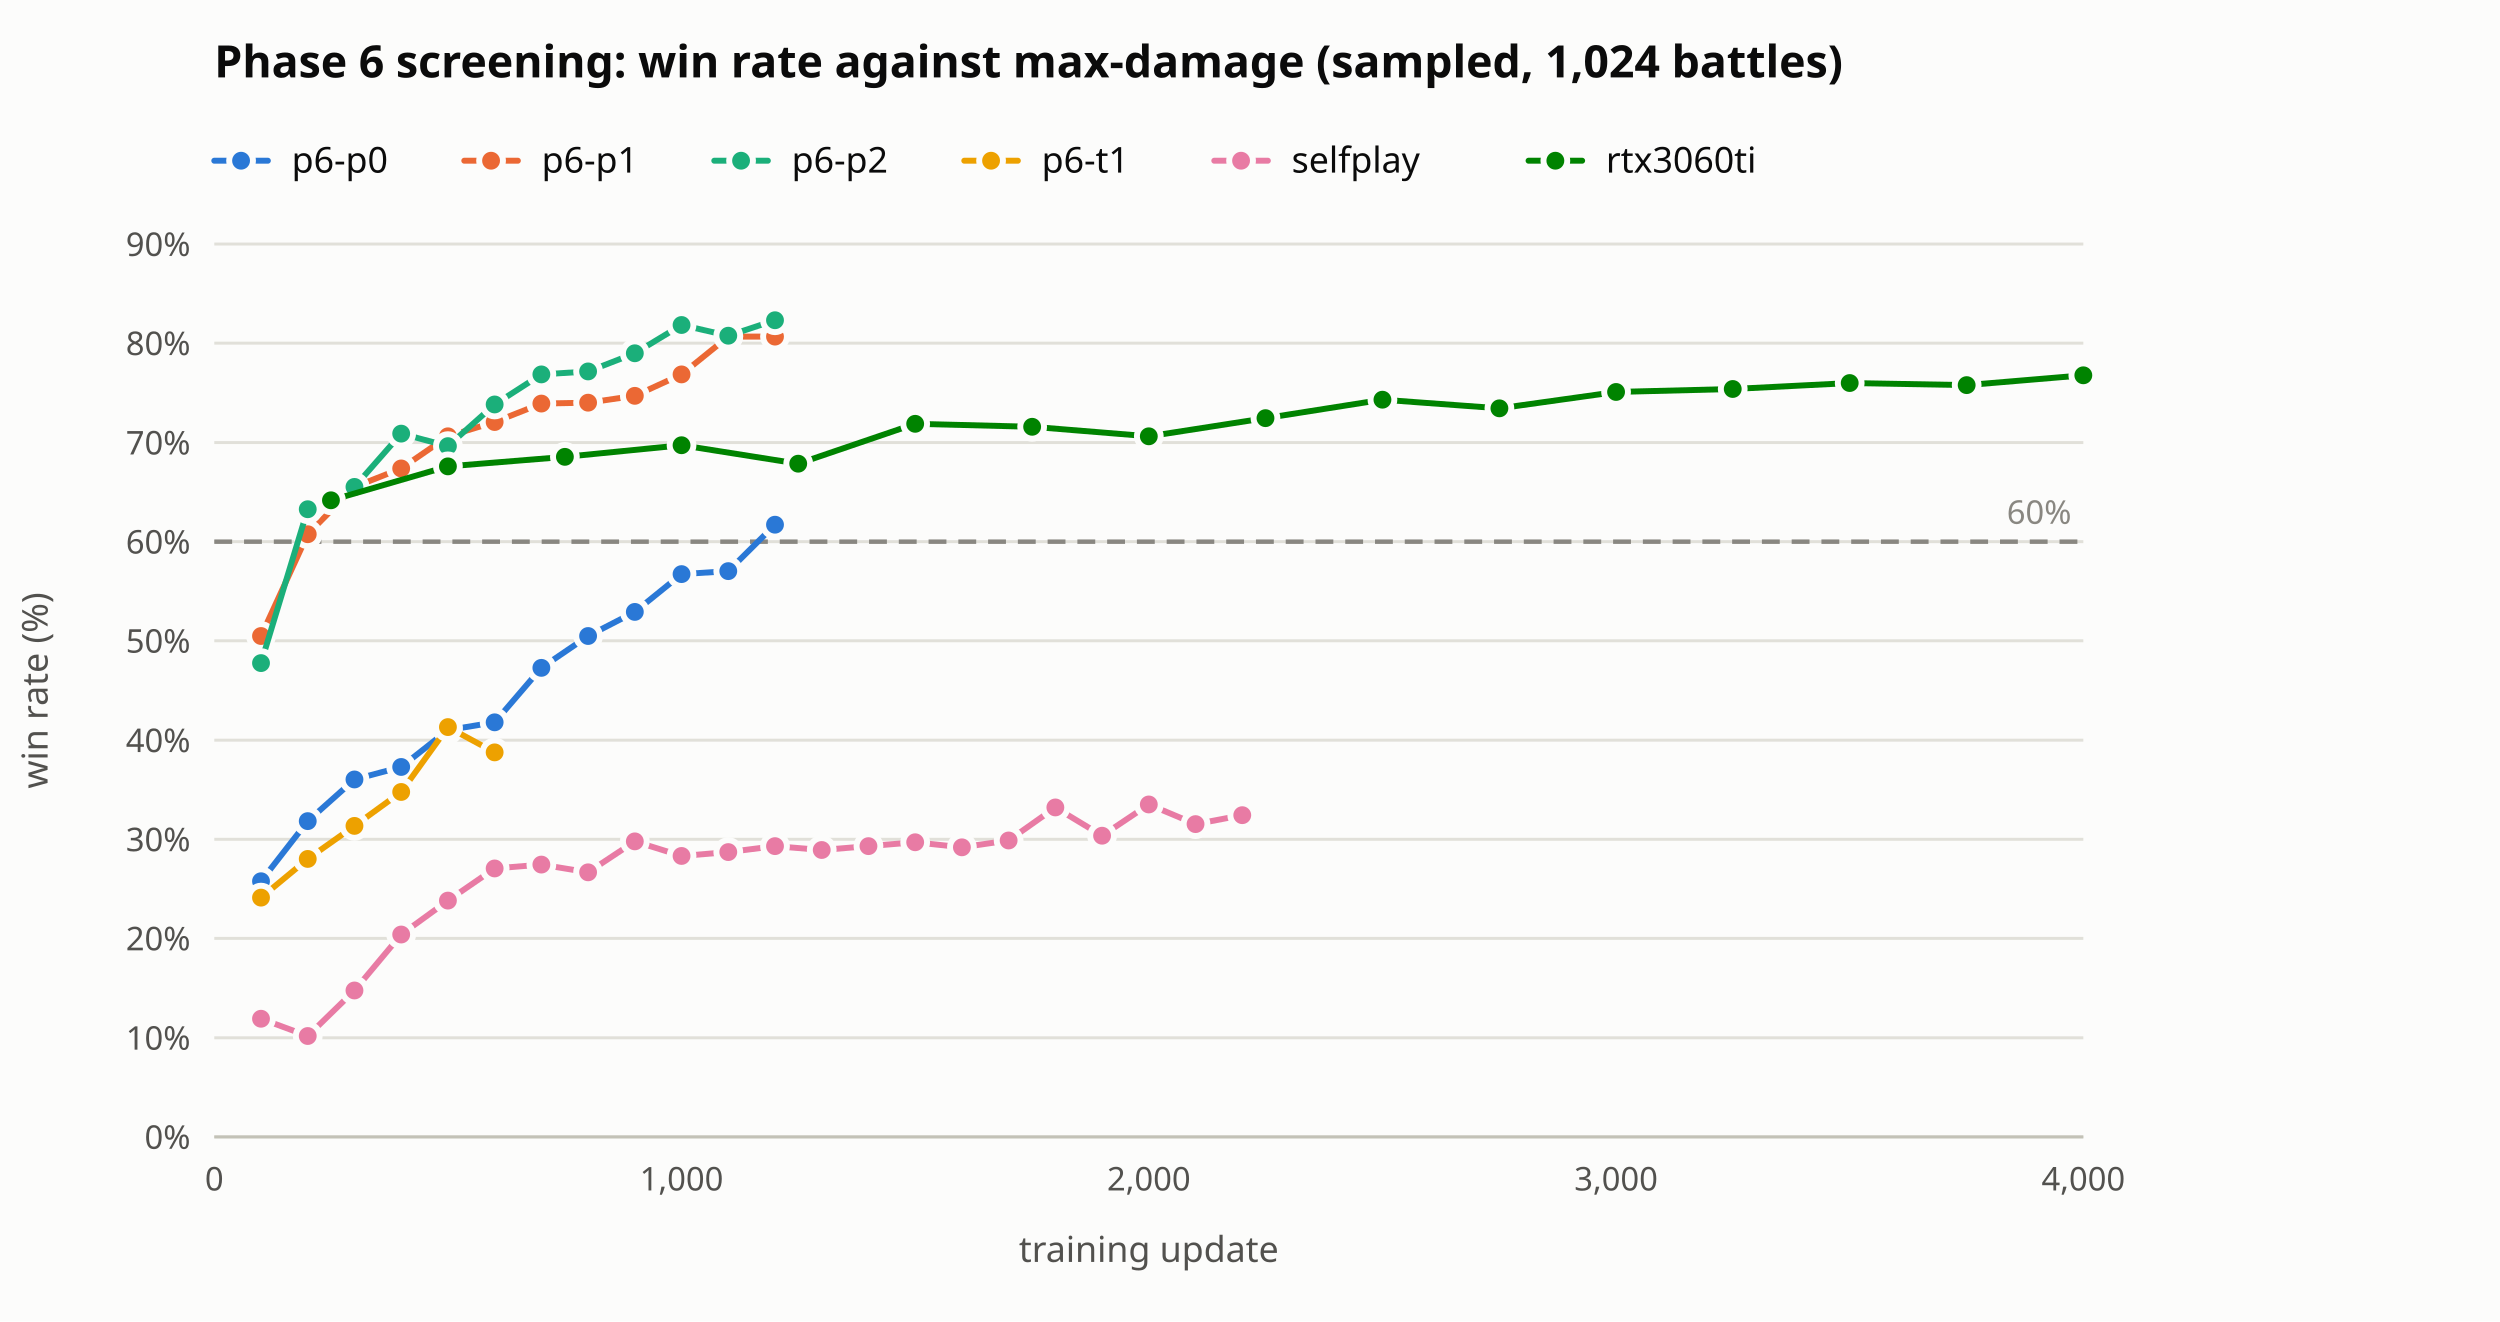
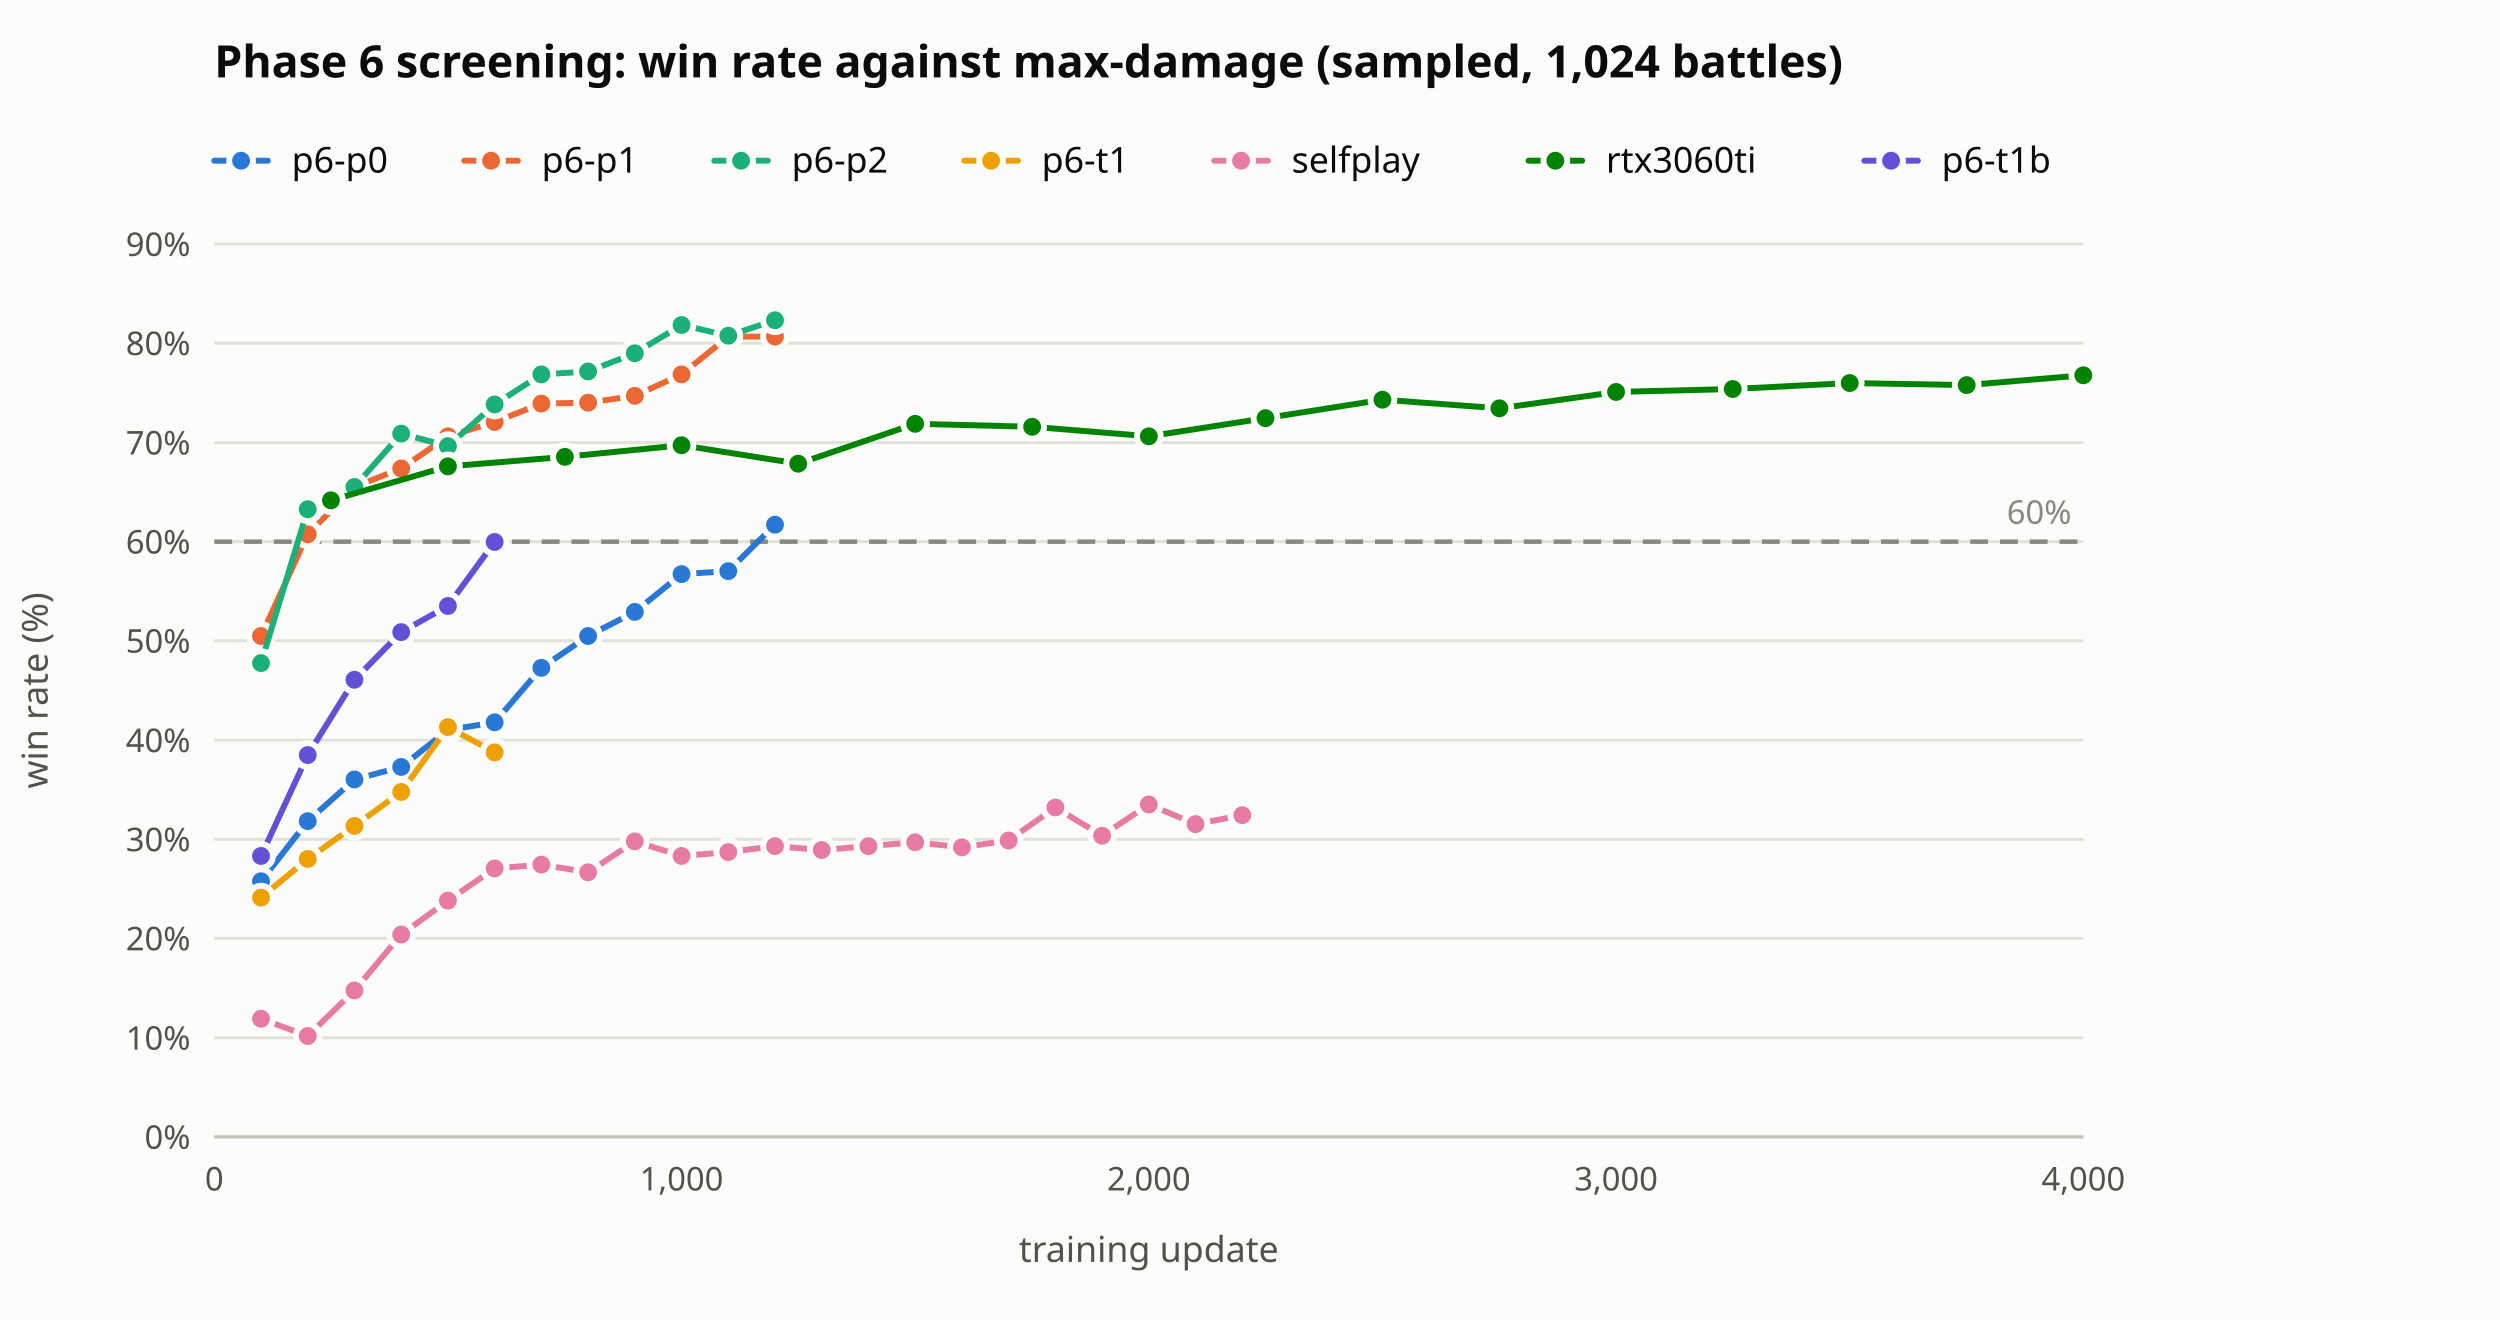
<svg xmlns="http://www.w3.org/2000/svg" width="840" height="444" viewBox="0 0 840 444" role="img">
  <style>text { font-family: system-ui, "Segoe UI", sans-serif; } .line { fill: none; stroke-width: 2; stroke-linecap: round; stroke-linejoin: round; } .train { fill: none; stroke-width: 1.25; stroke-linecap: round; stroke-linejoin: round; opacity: 0.5; } .surface { fill: #fcfcfb; } .primary { fill: #0b0b0b; } .secondary { fill: #52514e; } .muted { fill: #898781; } .grid { stroke: #e1e0d9; stroke-width: 1; } .axis { stroke: #c3c2b7; stroke-width: 1; } .ring { stroke: #fcfcfb; stroke-width: 2; } .ref { stroke: #898781; stroke-width: 1.5; stroke-dasharray: 6 4; } .k0 { stroke: #2a78d6; } .f0 { fill: #2a78d6; } .k1 { stroke: #eb6834; } .f1 { fill: #eb6834; } .k2 { stroke: #1baf7a; } .f2 { fill: #1baf7a; } .k3 { stroke: #eda100; } .f3 { fill: #eda100; } .k4 { stroke: #e87ba4; } .f4 { fill: #e87ba4; } .k5 { stroke: #008300; } .f5 { fill: #008300; } .k6 { stroke: #6250d6; } .f6 { fill: #6250d6; } .k7 { stroke: #e34948; } .f7 { fill: #e34948; } @media (prefers-color-scheme: dark) { .surface { fill: #1a1a19; } .primary { fill: #f0efec; } .secondary { fill: #c3c2b7; } .muted { fill: #898781; } .grid { stroke: #2c2c2a; stroke-width: 1; } .axis { stroke: #383835; stroke-width: 1; } .ring { stroke: #1a1a19; stroke-width: 2; } .ref { stroke: #898781; stroke-width: 1.5; stroke-dasharray: 6 4; } .k0 { stroke: #3987e5; } .f0 { fill: #3987e5; } .k1 { stroke: #d95926; } .f1 { fill: #d95926; } .k2 { stroke: #199e70; } .f2 { fill: #199e70; } .k3 { stroke: #c98500; } .f3 { fill: #c98500; } .k4 { stroke: #d55181; } .f4 { fill: #d55181; } .k5 { stroke: #0ca30c; } .f5 { fill: #0ca30c; } .k6 { stroke: #9085e9; } .f6 { fill: #9085e9; } .k7 { stroke: #e66767; } .f7 { fill: #e66767; } }</style>
  <rect width="840" height="444" class="surface" />
  <text x="72" y="26" font-size="15" font-weight="600" class="primary">Phase 6 screening: win rate against max-damage (sampled, 1,024 battles)</text>
  <line x1="72" y1="54" x2="90" y2="54" class="line k0" />
  <circle cx="81" cy="54" r="4" class="f0 ring" />
  <text x="98" y="58" font-size="12" class="primary">p6-p0</text>
  <line x1="156.0" y1="54" x2="174.0" y2="54" class="line k1" />
  <circle cx="165.0" cy="54" r="4" class="f1 ring" />
  <text x="182.0" y="58" font-size="12" class="primary">p6-p1</text>
  <line x1="240.0" y1="54" x2="258.0" y2="54" class="line k2" />
  <circle cx="249.0" cy="54" r="4" class="f2 ring" />
  <text x="266.0" y="58" font-size="12" class="primary">p6-p2</text>
  <line x1="324.0" y1="54" x2="342.0" y2="54" class="line k3" />
  <circle cx="333.0" cy="54" r="4" class="f3 ring" />
  <text x="350.0" y="58" font-size="12" class="primary">p6-t1</text>
  <line x1="408.0" y1="54" x2="426.0" y2="54" class="line k4" />
  <circle cx="417.0" cy="54" r="4" class="f4 ring" />
  <text x="434.0" y="58" font-size="12" class="primary">selfplay</text>
  <line x1="513.6" y1="54" x2="531.6" y2="54" class="line k5" />
  <circle cx="522.6" cy="54" r="4" class="f5 ring" />
  <text x="539.6" y="58" font-size="12" class="primary">rtx3060ti</text>
+   <line x1="626.4" y1="54" x2="644.4" y2="54" class="line k6" />
+   <circle cx="635.4" cy="54" r="4" class="f6 ring" />
+   <text x="652.4" y="58" font-size="12" class="primary">p6-t1b</text>
  <line x1="72" y1="382.0" x2="700" y2="382.0" class="grid" />
  <text x="64" y="386.0" font-size="11" text-anchor="end" class="secondary">0%</text>
  <line x1="72" y1="348.7" x2="700" y2="348.7" class="grid" />
  <text x="64" y="352.7" font-size="11" text-anchor="end" class="secondary">10%</text>
  <line x1="72" y1="315.3" x2="700" y2="315.3" class="grid" />
  <text x="64" y="319.3" font-size="11" text-anchor="end" class="secondary">20%</text>
  <line x1="72" y1="282.0" x2="700" y2="282.0" class="grid" />
  <text x="64" y="286.0" font-size="11" text-anchor="end" class="secondary">30%</text>
  <line x1="72" y1="248.7" x2="700" y2="248.7" class="grid" />
  <text x="64" y="252.7" font-size="11" text-anchor="end" class="secondary">40%</text>
  <line x1="72" y1="215.3" x2="700" y2="215.3" class="grid" />
  <text x="64" y="219.3" font-size="11" text-anchor="end" class="secondary">50%</text>
  <line x1="72" y1="182.0" x2="700" y2="182.0" class="grid" />
  <text x="64" y="186.0" font-size="11" text-anchor="end" class="secondary">60%</text>
  <line x1="72" y1="148.7" x2="700" y2="148.7" class="grid" />
  <text x="64" y="152.7" font-size="11" text-anchor="end" class="secondary">70%</text>
  <line x1="72" y1="115.3" x2="700" y2="115.3" class="grid" />
  <text x="64" y="119.3" font-size="11" text-anchor="end" class="secondary">80%</text>
  <line x1="72" y1="82.0" x2="700" y2="82.0" class="grid" />
  <text x="64" y="86.0" font-size="11" text-anchor="end" class="secondary">90%</text>
  <line x1="72" y1="182.0" x2="700" y2="182.0" class="ref" />
  <text x="696" y="176.0" font-size="11" text-anchor="end" class="muted">60%</text>
  <text x="72.0" y="400" font-size="11" text-anchor="middle" class="secondary">0</text>
  <text x="229.0" y="400" font-size="11" text-anchor="middle" class="secondary">1,000</text>
  <text x="386.0" y="400" font-size="11" text-anchor="middle" class="secondary">2,000</text>
  <text x="543.0" y="400" font-size="11" text-anchor="middle" class="secondary">3,000</text>
  <text x="700.0" y="400" font-size="11" text-anchor="middle" class="secondary">4,000</text>
  <line x1="72" y1="382" x2="700" y2="382" class="axis" />
  <text x="386.0" y="424" font-size="12" text-anchor="middle" class="secondary">training update</text>
  <text transform="translate(16 232.0) rotate(-90)" font-size="12" text-anchor="middle" class="secondary">win rate (%)</text>
  <polyline points="87.7,296.1 103.4,275.9 119.1,261.9 134.8,257.7 150.5,245.3 166.2,242.7 181.9,224.4 197.6,213.7 213.3,205.6 229.0,192.9 244.7,191.9 260.4,176.3" class="line k0" />
  <circle cx="87.7" cy="296.1" r="4" class="f0 ring" />
  <circle cx="103.4" cy="275.9" r="4" class="f0 ring" />
  <circle cx="119.1" cy="261.9" r="4" class="f0 ring" />
  <circle cx="134.8" cy="257.7" r="4" class="f0 ring" />
  <circle cx="150.5" cy="245.3" r="4" class="f0 ring" />
  <circle cx="166.2" cy="242.7" r="4" class="f0 ring" />
  <circle cx="181.9" cy="224.4" r="4" class="f0 ring" />
  <circle cx="197.6" cy="213.7" r="4" class="f0 ring" />
  <circle cx="213.3" cy="205.6" r="4" class="f0 ring" />
  <circle cx="229.0" cy="192.9" r="4" class="f0 ring" />
  <circle cx="244.7" cy="191.9" r="4" class="f0 ring" />
  <circle cx="260.4" cy="176.3" r="4" class="f0 ring" />
  <polyline points="87.7,213.7 103.4,179.5 119.1,163.6 134.8,157.4 150.5,146.6 166.2,141.8 181.9,135.6 197.6,135.3 213.3,133.0 229.0,125.8 244.7,113.1 260.4,113.1" class="line k1" />
  <circle cx="87.7" cy="213.7" r="4" class="f1 ring" />
  <circle cx="103.4" cy="179.5" r="4" class="f1 ring" />
  <circle cx="119.1" cy="163.6" r="4" class="f1 ring" />
  <circle cx="134.8" cy="157.4" r="4" class="f1 ring" />
  <circle cx="150.5" cy="146.6" r="4" class="f1 ring" />
  <circle cx="166.2" cy="141.8" r="4" class="f1 ring" />
  <circle cx="181.9" cy="135.6" r="4" class="f1 ring" />
  <circle cx="197.6" cy="135.3" r="4" class="f1 ring" />
  <circle cx="213.3" cy="133.0" r="4" class="f1 ring" />
  <circle cx="229.0" cy="125.8" r="4" class="f1 ring" />
  <circle cx="244.7" cy="113.1" r="4" class="f1 ring" />
  <circle cx="260.4" cy="113.1" r="4" class="f1 ring" />
  <polyline points="87.7,222.8 103.4,171.1 119.1,163.6 134.8,145.7 150.5,149.9 166.2,135.9 181.9,125.8 197.6,124.8 213.3,118.7 229.0,109.2 244.7,112.8 260.4,107.6" class="line k2" />
  <circle cx="87.7" cy="222.8" r="4" class="f2 ring" />
  <circle cx="103.4" cy="171.1" r="4" class="f2 ring" />
  <circle cx="119.1" cy="163.6" r="4" class="f2 ring" />
  <circle cx="134.8" cy="145.7" r="4" class="f2 ring" />
  <circle cx="150.5" cy="149.9" r="4" class="f2 ring" />
  <circle cx="166.2" cy="135.9" r="4" class="f2 ring" />
  <circle cx="181.9" cy="125.8" r="4" class="f2 ring" />
  <circle cx="197.6" cy="124.8" r="4" class="f2 ring" />
  <circle cx="213.3" cy="118.7" r="4" class="f2 ring" />
  <circle cx="229.0" cy="109.2" r="4" class="f2 ring" />
  <circle cx="244.7" cy="112.8" r="4" class="f2 ring" />
  <circle cx="260.4" cy="107.6" r="4" class="f2 ring" />
  <polyline points="87.7,301.6 103.4,288.6 119.1,277.5 134.8,266.1 150.5,244.3 166.2,252.8" class="line k3" />
  <circle cx="87.7" cy="301.6" r="4" class="f3 ring" />
  <circle cx="103.4" cy="288.6" r="4" class="f3 ring" />
  <circle cx="119.1" cy="277.5" r="4" class="f3 ring" />
  <circle cx="134.8" cy="266.1" r="4" class="f3 ring" />
  <circle cx="150.5" cy="244.3" r="4" class="f3 ring" />
  <circle cx="166.2" cy="252.8" r="4" class="f3 ring" />
  <polyline points="87.7,342.3 103.4,348.1 119.1,332.8 134.8,314.0 150.5,302.6 166.2,291.8 181.9,290.5 197.6,293.1 213.3,282.7 229.0,287.6 244.7,286.3 260.4,284.3 276.1,285.6 291.8,284.3 307.5,283.0 323.2,284.7 338.9,282.4 354.6,271.3 370.3,280.8 386.0,270.3 401.7,276.9 417.4,273.9" class="line k4" />
  <circle cx="87.7" cy="342.3" r="4" class="f4 ring" />
  <circle cx="103.4" cy="348.1" r="4" class="f4 ring" />
  <circle cx="119.1" cy="332.8" r="4" class="f4 ring" />
  <circle cx="134.8" cy="314.0" r="4" class="f4 ring" />
  <circle cx="150.5" cy="302.6" r="4" class="f4 ring" />
  <circle cx="166.2" cy="291.8" r="4" class="f4 ring" />
  <circle cx="181.9" cy="290.5" r="4" class="f4 ring" />
  <circle cx="197.6" cy="293.1" r="4" class="f4 ring" />
  <circle cx="213.3" cy="282.7" r="4" class="f4 ring" />
  <circle cx="229.0" cy="287.6" r="4" class="f4 ring" />
  <circle cx="244.7" cy="286.3" r="4" class="f4 ring" />
  <circle cx="260.4" cy="284.3" r="4" class="f4 ring" />
  <circle cx="276.1" cy="285.6" r="4" class="f4 ring" />
  <circle cx="291.8" cy="284.3" r="4" class="f4 ring" />
  <circle cx="307.5" cy="283.0" r="4" class="f4 ring" />
  <circle cx="323.2" cy="284.7" r="4" class="f4 ring" />
  <circle cx="338.9" cy="282.4" r="4" class="f4 ring" />
  <circle cx="354.6" cy="271.3" r="4" class="f4 ring" />
  <circle cx="370.3" cy="280.8" r="4" class="f4 ring" />
  <circle cx="386.0" cy="270.3" r="4" class="f4 ring" />
  <circle cx="401.7" cy="276.9" r="4" class="f4 ring" />
  <circle cx="417.4" cy="273.9" r="4" class="f4 ring" />
  <polyline points="111.2,168.1 150.5,156.7 189.8,153.5 229.0,149.6 268.2,155.8 307.5,142.4 346.8,143.4 386.0,146.6 425.2,140.5 464.5,134.3 503.8,137.2 543.0,131.7 582.2,130.7 621.5,128.7 660.8,129.4 700.0,126.1" class="line k5" />
  <circle cx="111.2" cy="168.1" r="4" class="f5 ring" />
  <circle cx="150.5" cy="156.7" r="4" class="f5 ring" />
  <circle cx="189.8" cy="153.5" r="4" class="f5 ring" />
  <circle cx="229.0" cy="149.6" r="4" class="f5 ring" />
  <circle cx="268.2" cy="155.8" r="4" class="f5 ring" />
  <circle cx="307.5" cy="142.4" r="4" class="f5 ring" />
  <circle cx="346.8" cy="143.4" r="4" class="f5 ring" />
  <circle cx="386.0" cy="146.6" r="4" class="f5 ring" />
  <circle cx="425.2" cy="140.5" r="4" class="f5 ring" />
  <circle cx="464.5" cy="134.3" r="4" class="f5 ring" />
  <circle cx="503.8" cy="137.2" r="4" class="f5 ring" />
  <circle cx="543.0" cy="131.7" r="4" class="f5 ring" />
  <circle cx="582.2" cy="130.7" r="4" class="f5 ring" />
  <circle cx="621.5" cy="128.7" r="4" class="f5 ring" />
  <circle cx="660.8" cy="129.4" r="4" class="f5 ring" />
  <circle cx="700.0" cy="126.1" r="4" class="f5 ring" />
+   <polyline points="87.7,287.6 103.4,253.7 119.1,228.4 134.8,212.4 150.5,203.6 166.2,182.1" class="line k6" />
+   <circle cx="87.7" cy="287.6" r="4" class="f6 ring" />
+   <circle cx="103.4" cy="253.7" r="4" class="f6 ring" />
+   <circle cx="119.1" cy="228.4" r="4" class="f6 ring" />
+   <circle cx="134.8" cy="212.4" r="4" class="f6 ring" />
+   <circle cx="150.5" cy="203.6" r="4" class="f6 ring" />
+   <circle cx="166.2" cy="182.1" r="4" class="f6 ring" />
</svg>
